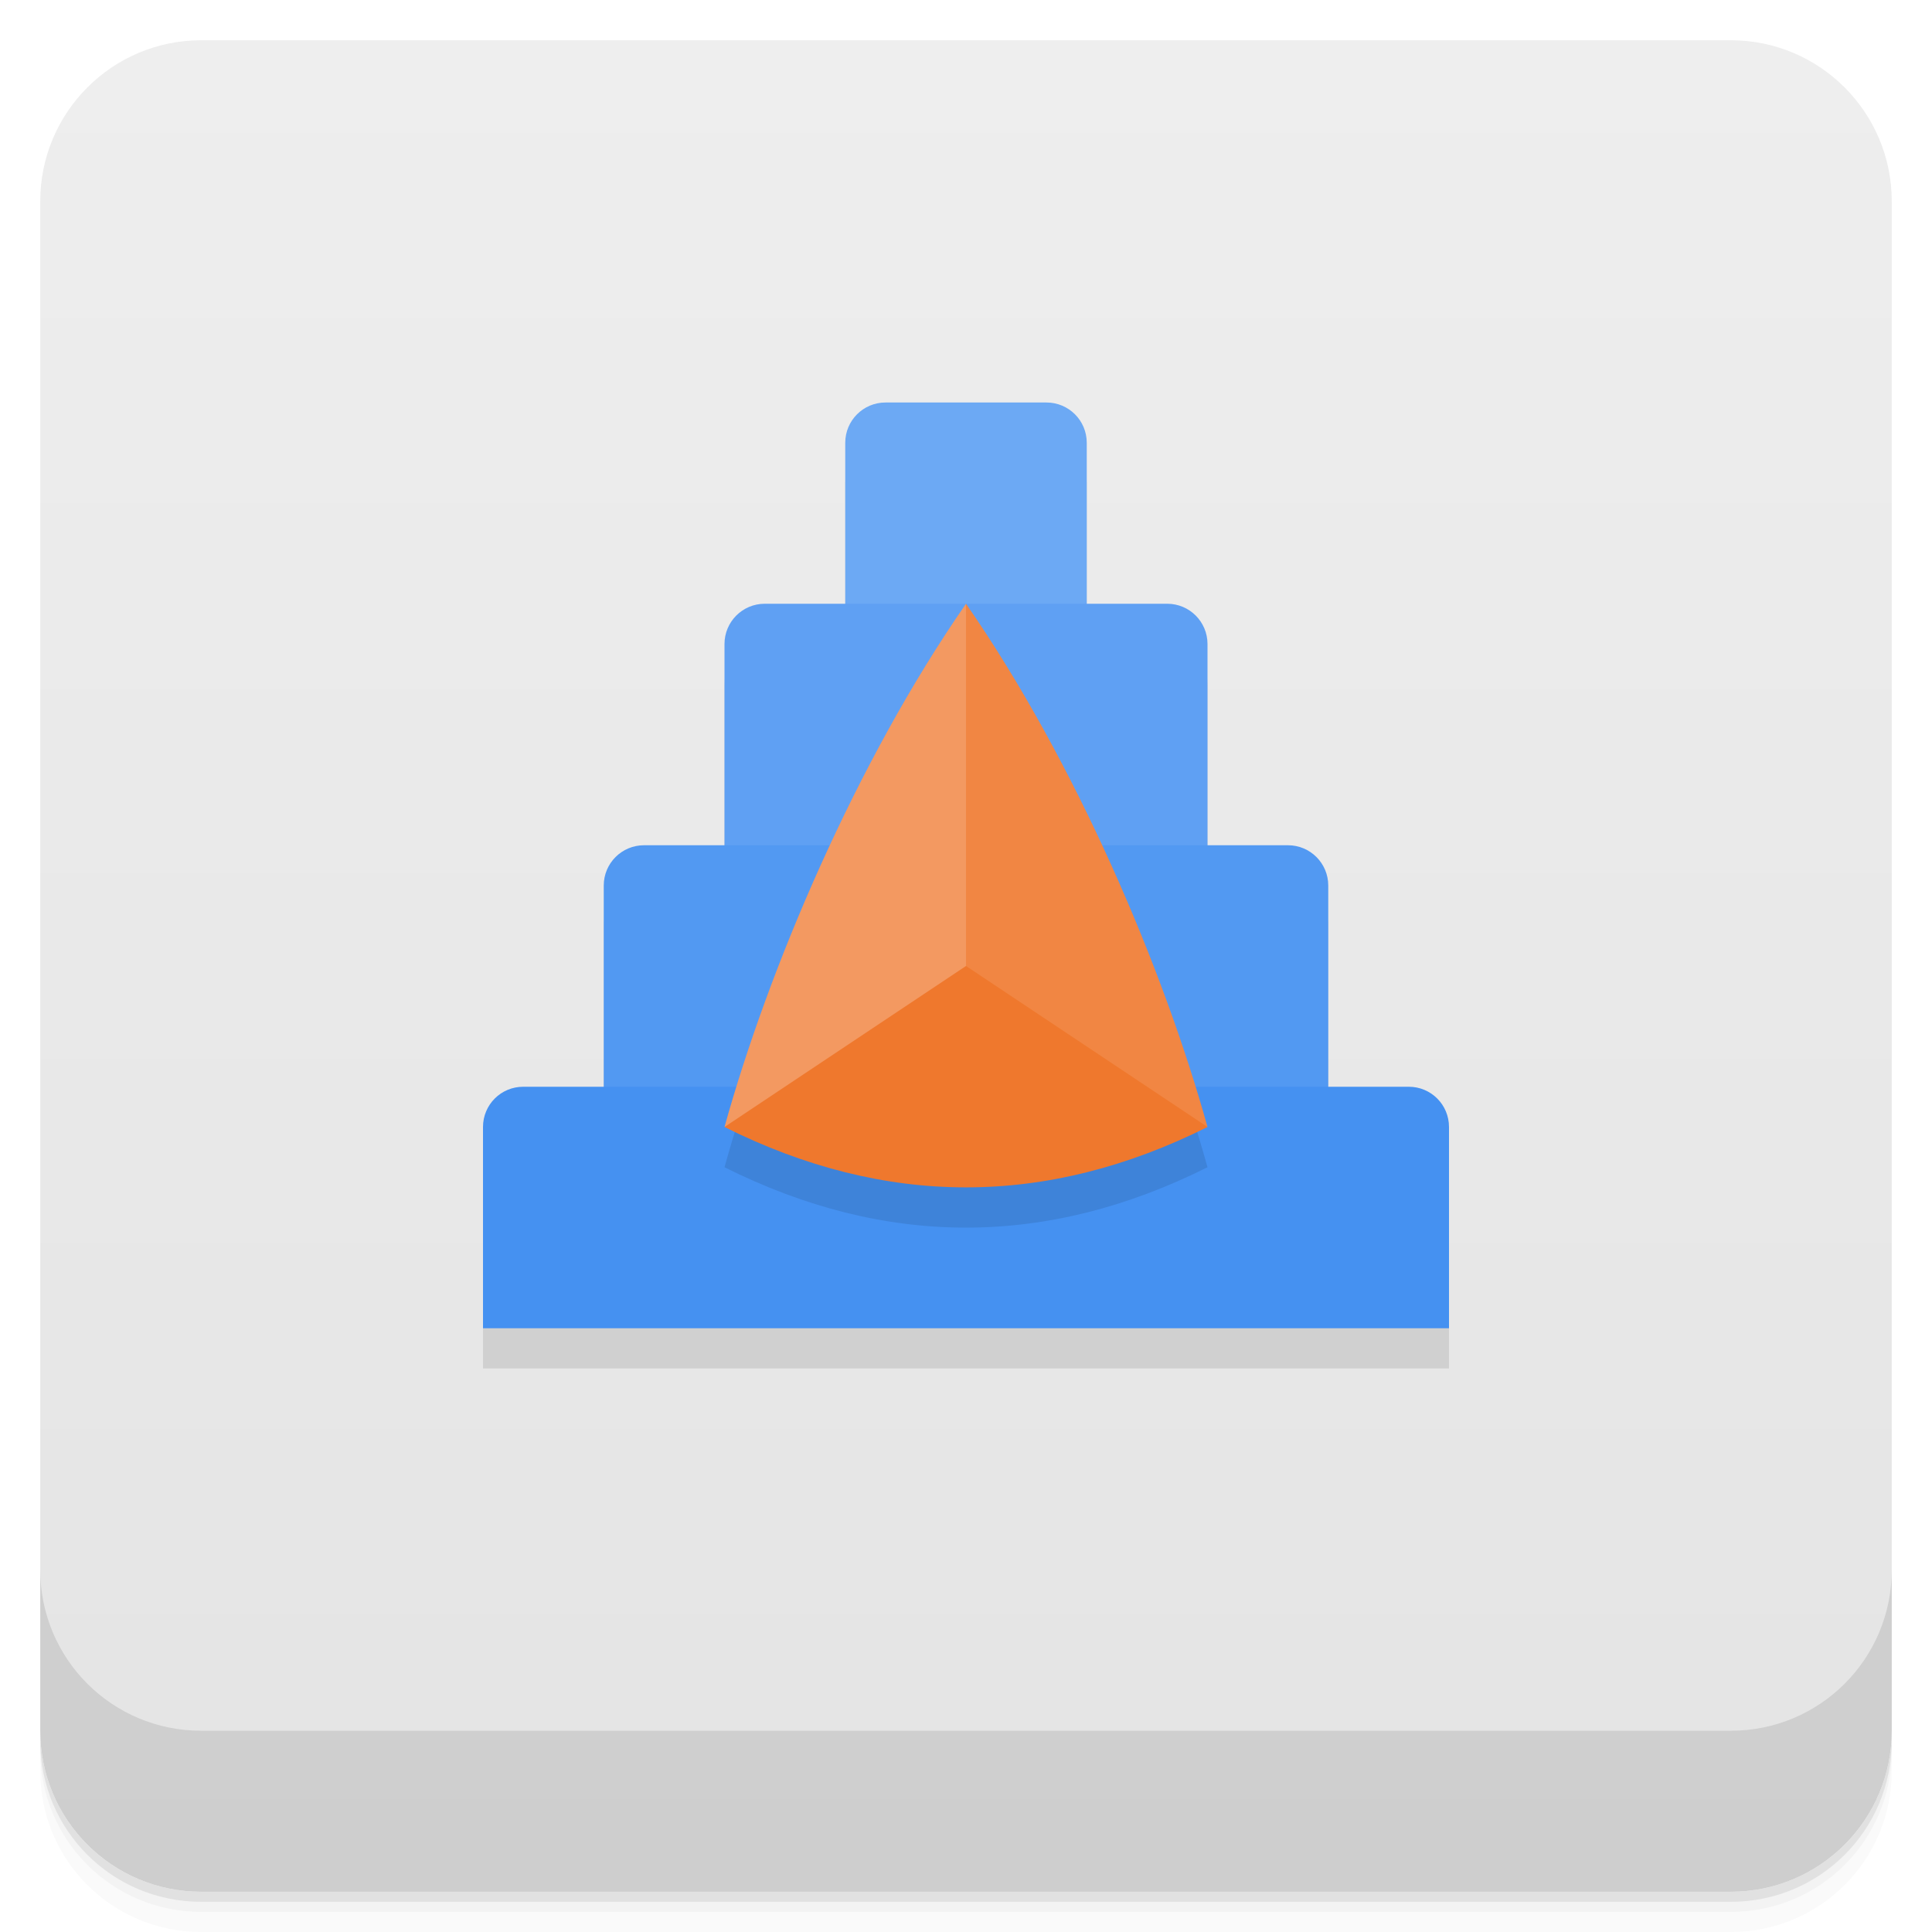
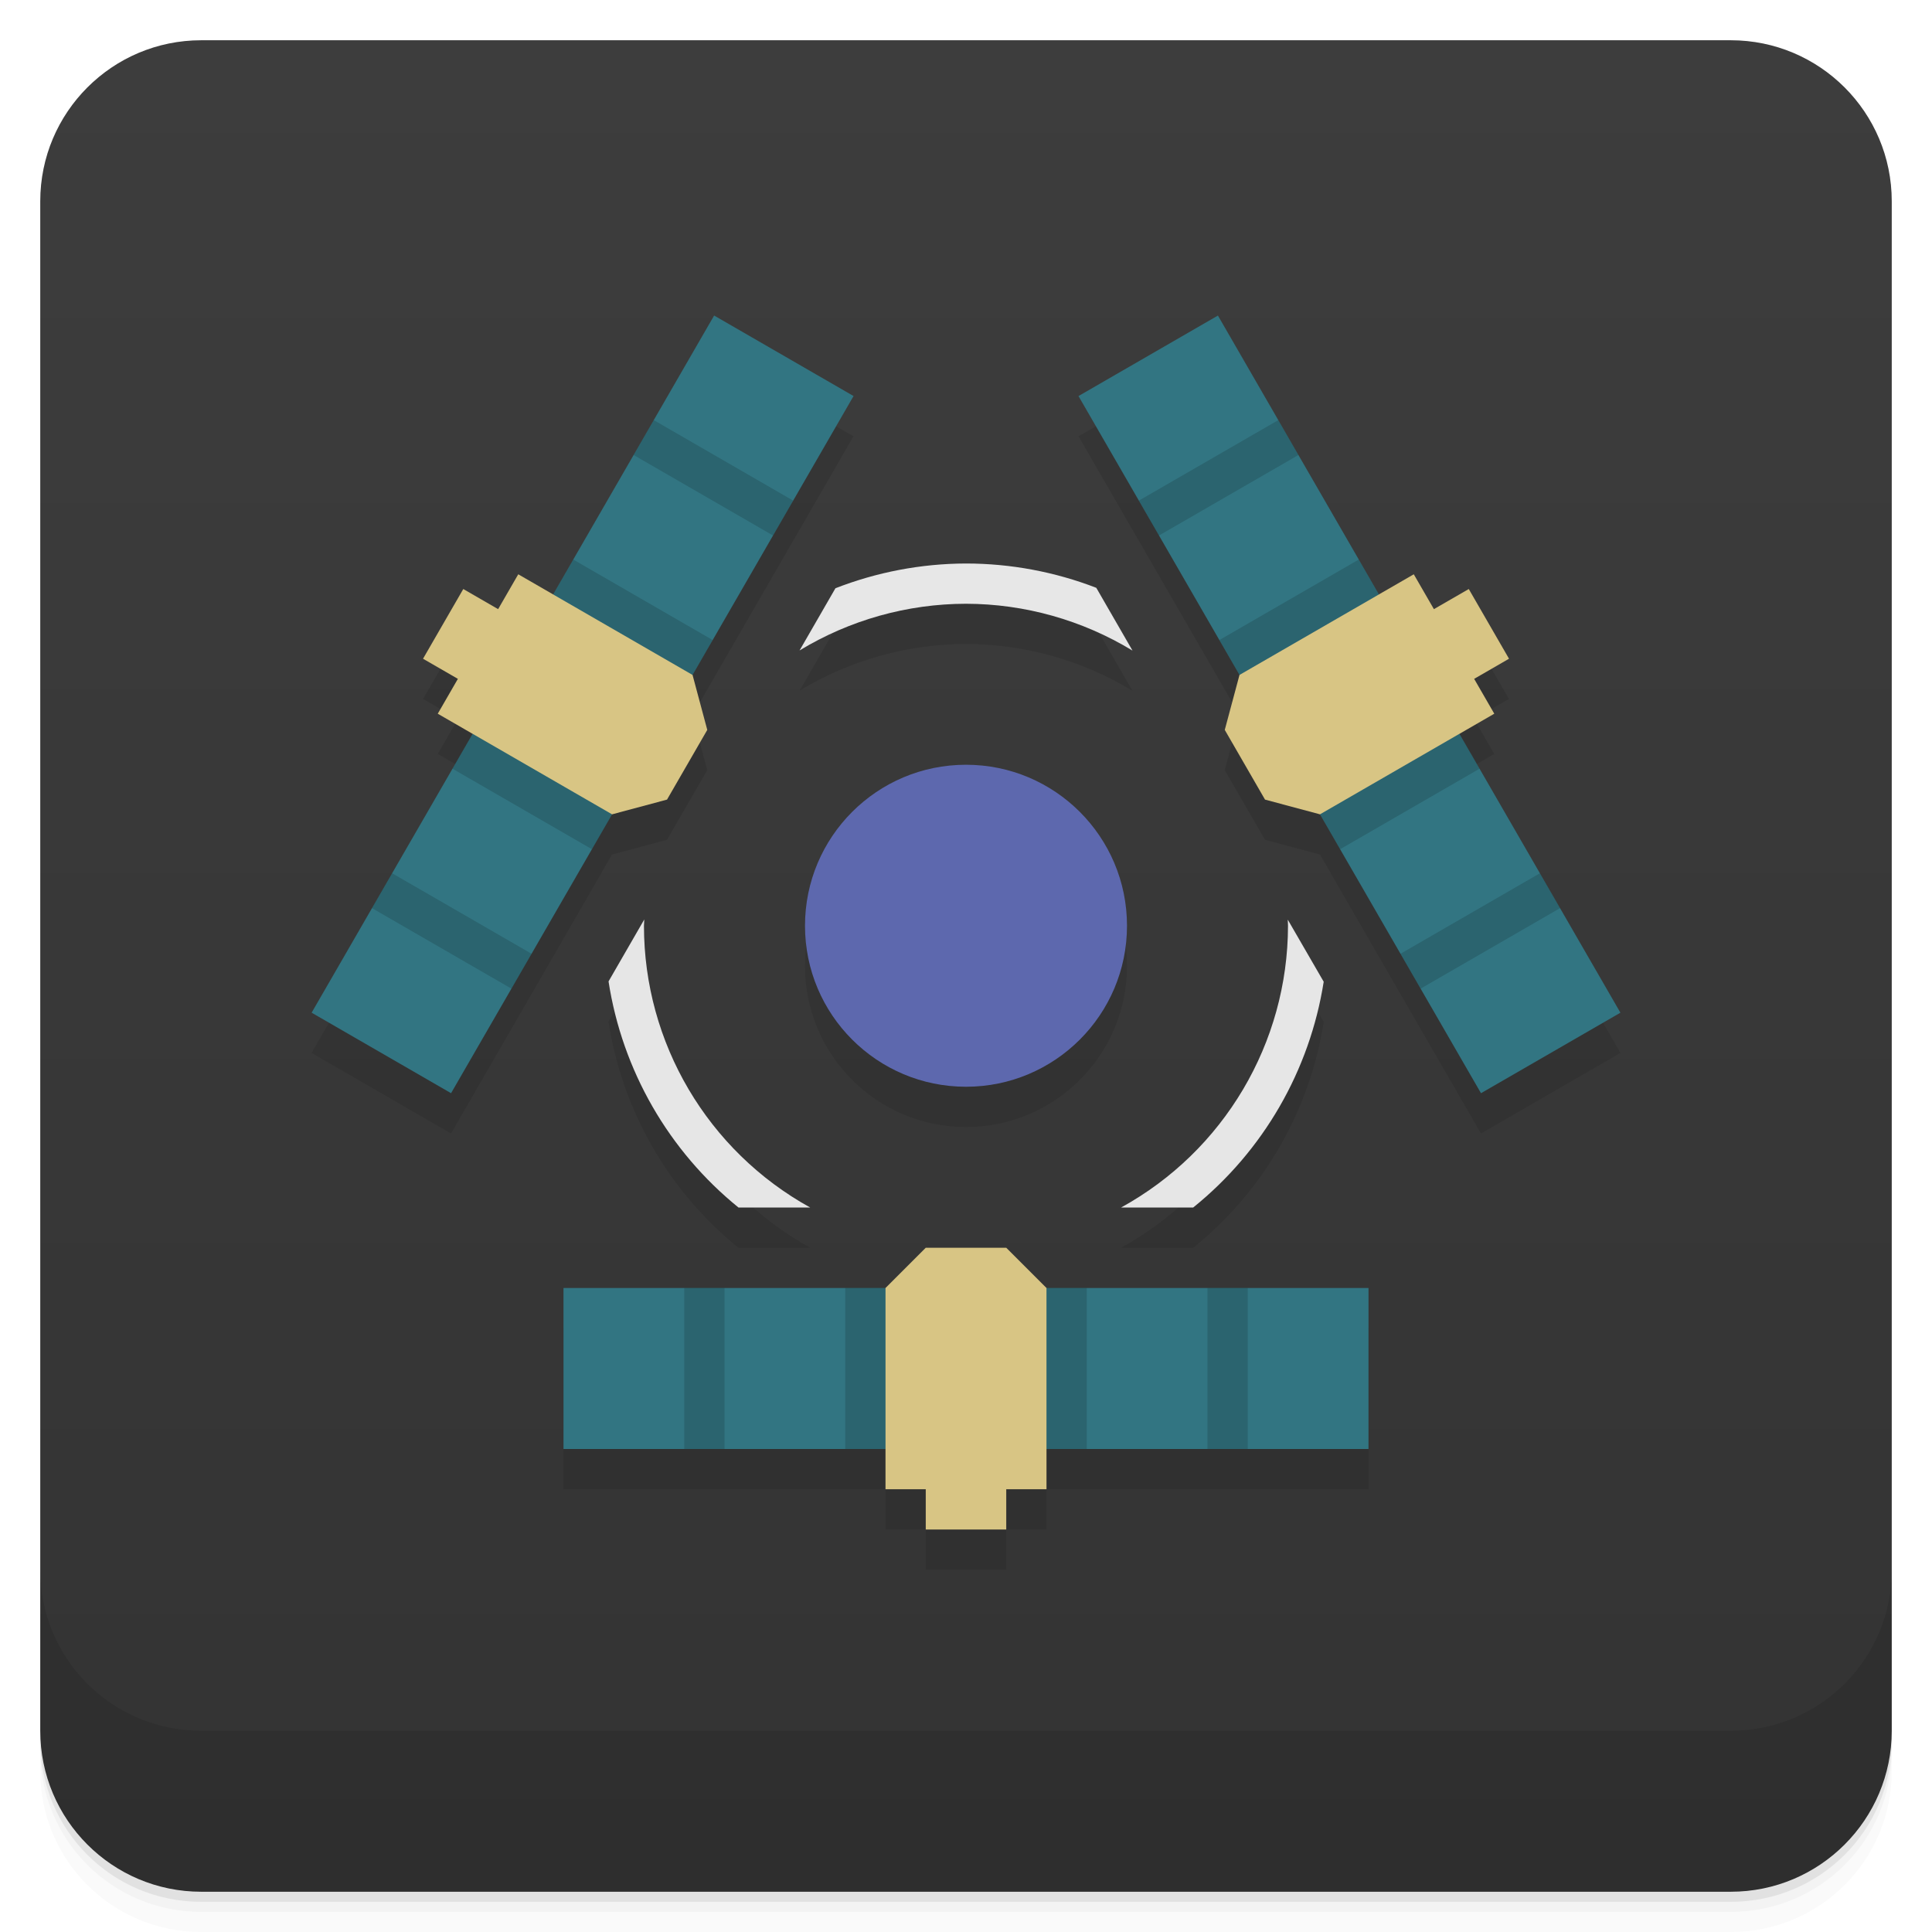
- <svg xmlns="http://www.w3.org/2000/svg" width="48" height="48" version="1.1" viewBox="0 0 48 48">
+ <svg xmlns="http://www.w3.org/2000/svg" version="1.1" viewBox="0 0 48 48">
  <defs>
-     <linearGradient id="linearGradient4501" x1="-47" x2="-1" y1="2.8779e-15" y2="6.1232e-17" gradientUnits="userSpaceOnUse">
-       <stop style="stop-color:#e4e4e4" offset="0" />
-       <stop style="stop-color:#eee" offset="1" />
+     <linearGradient id="bg" x2="0" y1="1" y2="47" gradientUnits="userSpaceOnUse">
+       <stop style="stop-color:#3d3d3d" offset="0" />
+       <stop style="stop-color:#333" offset="1" />
    </linearGradient>
  </defs>
-   <g transform="translate(0 3.949e-5)">
-     <path d="m1 43v0.25c0 2.216 1.784 4 4 4h38c2.216 0 4-1.784 4-4v-0.25c0 2.216-1.784 4-4 4h-38c-2.216 0-4-1.784-4-4zm0 0.5v0.5c0 2.216 1.784 4 4 4h38c2.216 0 4-1.784 4-4v-0.5c0 2.216-1.784 4-4 4h-38c-2.216 0-4-1.784-4-4z" style="opacity:.02" />
-     <path d="m1 43.25v0.25c0 2.216 1.784 4 4 4h38c2.216 0 4-1.784 4-4v-0.25c0 2.216-1.784 4-4 4h-38c-2.216 0-4-1.784-4-4z" style="opacity:.05" />
-     <path d="m1 43v0.25c0 2.216 1.784 4 4 4h38c2.216 0 4-1.784 4-4v-0.25c0 2.216-1.784 4-4 4h-38c-2.216 0-4-1.784-4-4z" style="opacity:.1" />
-   </g>
-   <rect transform="rotate(-90)" x="-47" y="1" width="46" height="46" rx="4" style="fill:url(#linearGradient4501)" />
-   <g transform="translate(0 3.949e-5)">
-     <g transform="translate(0 -1004.4)">
-       <path d="m1 1043.4v4c0 2.216 1.784 4 4 4h38c2.216 0 4-1.784 4-4v-4c0 2.216-1.784 4-4 4h-38c-2.216 0-4-1.784-4-4z" style="opacity:.1" />
-     </g>
-   </g>
-   <path d="m22 11c-0.554 0-1 0.446-1 1v4h-2c-0.554 0-1 0.446-1 1v5h-2c-0.554 0-1 0.446-1 1v5h-2c-0.554 0-1 0.446-1 1v5h24v-5c0-0.554-0.446-1-1-1h-2v-5c0-0.554-0.446-1-1-1h-2v-5c0-0.554-0.446-1-1-1h-2v-4c0-0.554-0.446-1-1-1z" style="opacity:.1" />
-   <g transform="translate(0,-1)">
-     <rect x="21" y="11" width="6" height="7" rx="1" ry="1" style="fill:#6ca9f4" />
-     <rect x="18" y="16" width="12" height="7" rx="1" ry="1" style="fill:#5fa0f3" />
-     <rect x="15" y="22" width="18" height="7" rx="1" ry="1" style="fill:#5299f2" />
-     <path d="m13 28c-0.554 0-1 0.446-1 1v5h24v-5c0-0.554-0.446-1-1-1z" style="fill:#4591f1" />
-     <path d="m24 17c2.727 3.93 4.909 9.07 6 13-4 2-8 2-12 0 1.091-3.93 3.273-9.07 6-13z" style="opacity:.1" />
-     <path d="m24 24-6 5c4 2 8 2 12 0z" style="fill:#ef782d" />
-     <path d="m24 16c-0.227 2.975-0.769 5.915 0 9l6 4c-1.091-3.93-3.273-9.07-6-13" style="fill:#f18643" />
-     <path d="m24 16c-2.727 3.93-4.909 9.07-6 13l6-4z" style="fill:#f39961" />
-   </g>
+   <path d="m1 43v0.25c0 2.216 1.784 4 4 4h38c2.216 0 4-1.784 4-4v-0.25c0 2.216-1.784 4-4 4h-38c-2.216 0-4-1.784-4-4zm0 0.5v0.5c0 2.216 1.784 4 4 4h38c2.216 0 4-1.784 4-4v-0.5c0 2.216-1.784 4-4 4h-38c-2.216 0-4-1.784-4-4z" style="opacity:.02" />
+   <path d="m1 43.25v0.25c0 2.216 1.784 4 4 4h38c2.216 0 4-1.784 4-4v-0.25c0 2.216-1.784 4-4 4h-38c-2.216 0-4-1.784-4-4z" style="opacity:.05" />
+   <path d="m1 43v0.25c0 2.216 1.784 4 4 4h38c2.216 0 4-1.784 4-4v-0.25c0 2.216-1.784 4-4 4h-38c-2.216 0-4-1.784-4-4z" style="opacity:.1" />
+   <rect x="1" y="1" width="46" height="46" rx="4" style="fill:url(#bg)" />
+   <path d="m1 39v4c0 2.216 1.784 4 4 4h38c2.216 0 4-1.784 4-4v-4c0 2.216-1.784 4-4 4h-38c-2.216 0-4-1.784-4-4z" style="opacity:.1" />
+   <path d="m17.742 8.84-4 6.928-0.867-0.5-0.5 0.867-0.865-0.5-1 1.73 0.865 0.5-0.5 0.867 0.867 0.5-4 6.928 3.463 2 4-6.928 1.367-0.367 1-1.73-0.367-1.367 4-6.928zm12.516 0-3.463 2 4 6.928-0.367 1.367 1 1.73 1.367 0.367 4 6.928 3.463-2-4-6.928 0.867-0.5-0.5-0.867 0.865-0.5-1-1.73-0.865 0.5-0.5-0.867-0.867 0.5zm-6.258 6.16a9 9 0 0 0-3.244 0.615l-0.891 1.545a8 8 0 0 1 4.135-1.16 8 8 0 0 1 4.137 1.164l-0.9-1.56a9 9 0 0 0-3.236-0.604zm0 5a4 4 0 0 0-4 4 4 4 0 0 0 4 4 4 4 0 0 0 4-4 4 4 0 0 0-4-4zm-7.992 3.842-0.889 1.541a9 9 0 0 0 3.228 5.617h1.781a8 8 0 0 1-4.129-7 8 8 0 0 1 0.008-0.158zm15.986 0.006a8 8 0 0 1 0.006 0.152 8 8 0 0 1-4.146 7h1.791a9 9 0 0 0 3.242-5.609zm-8.994 8.152-1 1h-8v4h8v1h1v1h2v-1h1v-1h8v-4h-8l-1-1z" style="opacity:.1;stroke-width:.267" />
+   <circle cx="24" cy="23" r="4" style="fill:#5d68ae;stroke-width:.267" />
+   <rect x="14" y="32" width="20" height="4" style="fill:#327582;stroke-width:.373" />
+   <path d="m23 31-1 1v5h1v1h2v-1h1v-5l-1-1z" style="fill:#d8c584;paint-order:normal" />
+   <path d="m17 32v4h1v-4zm4 0v4h1v-4zm5 0v4h1v-4zm4 0v4h1v-4z" style="opacity:.15;paint-order:normal" />
+   <rect transform="rotate(120)" x="-2.082" y="-23.285" width="20" height="4" style="fill:#327582;stroke-width:.373" />
+   <path d="m17.572 18.134-0.366-1.366-4.33-2.5-0.5 0.866-0.866-0.5-1 1.732 0.866 0.5-0.5 0.866 4.33 2.5 1.366-0.366z" style="fill:#d8c584;paint-order:normal" />
+   <path d="m19.706 12.438-3.464-2-0.5 0.866 3.464 2zm-2 3.464-3.464-2-0.5 0.866 3.464 2zm-2.5 4.33-3.464-2-0.5 0.866 3.464 2zm-2 3.464-3.464-2-0.5 0.866 3.464 2z" style="opacity:.15;paint-order:normal" />
+   <rect transform="rotate(240)" x="-41.919" y="18.285" width="20" height="4" style="fill:#327582;stroke-width:.373" />
+   <path d="m31.429 19.866 1.366 0.366 4.33-2.5-0.5-0.866 0.866-0.5-1-1.732-0.866 0.5-0.5-0.866-4.33 2.5-0.366 1.366z" style="fill:#d8c584;paint-order:normal" />
+   <path d="m35.295 24.562 3.464-2-0.5-0.866-3.464 2zm-2-3.464 3.464-2-0.5-0.866-3.464 2zm-2.5-4.33 3.464-2-0.5-0.866-3.464 2zm-2-3.464 3.464-2-0.5-0.866-3.464 2z" style="opacity:.15;paint-order:normal" />
+   <path d="m24 14a9 9 0 0 0-3.244 0.615l-0.891 1.545a8 8 0 0 1 4.135-1.16 8 8 0 0 1 4.137 1.164l-0.9-1.56a9 9 0 0 0-3.236-0.604zm-7.992 8.842-0.889 1.541a9 9 0 0 0 3.228 5.617h1.781a8 8 0 0 1-4.129-7 8 8 0 0 1 0.008-0.158zm15.986 0.006a8 8 0 0 1 0.006 0.152 8 8 0 0 1-4.146 7h1.791a9 9 0 0 0 3.242-5.609z" style="fill:#f9f9f9;opacity:.9;stroke-width:.6" />
</svg>
